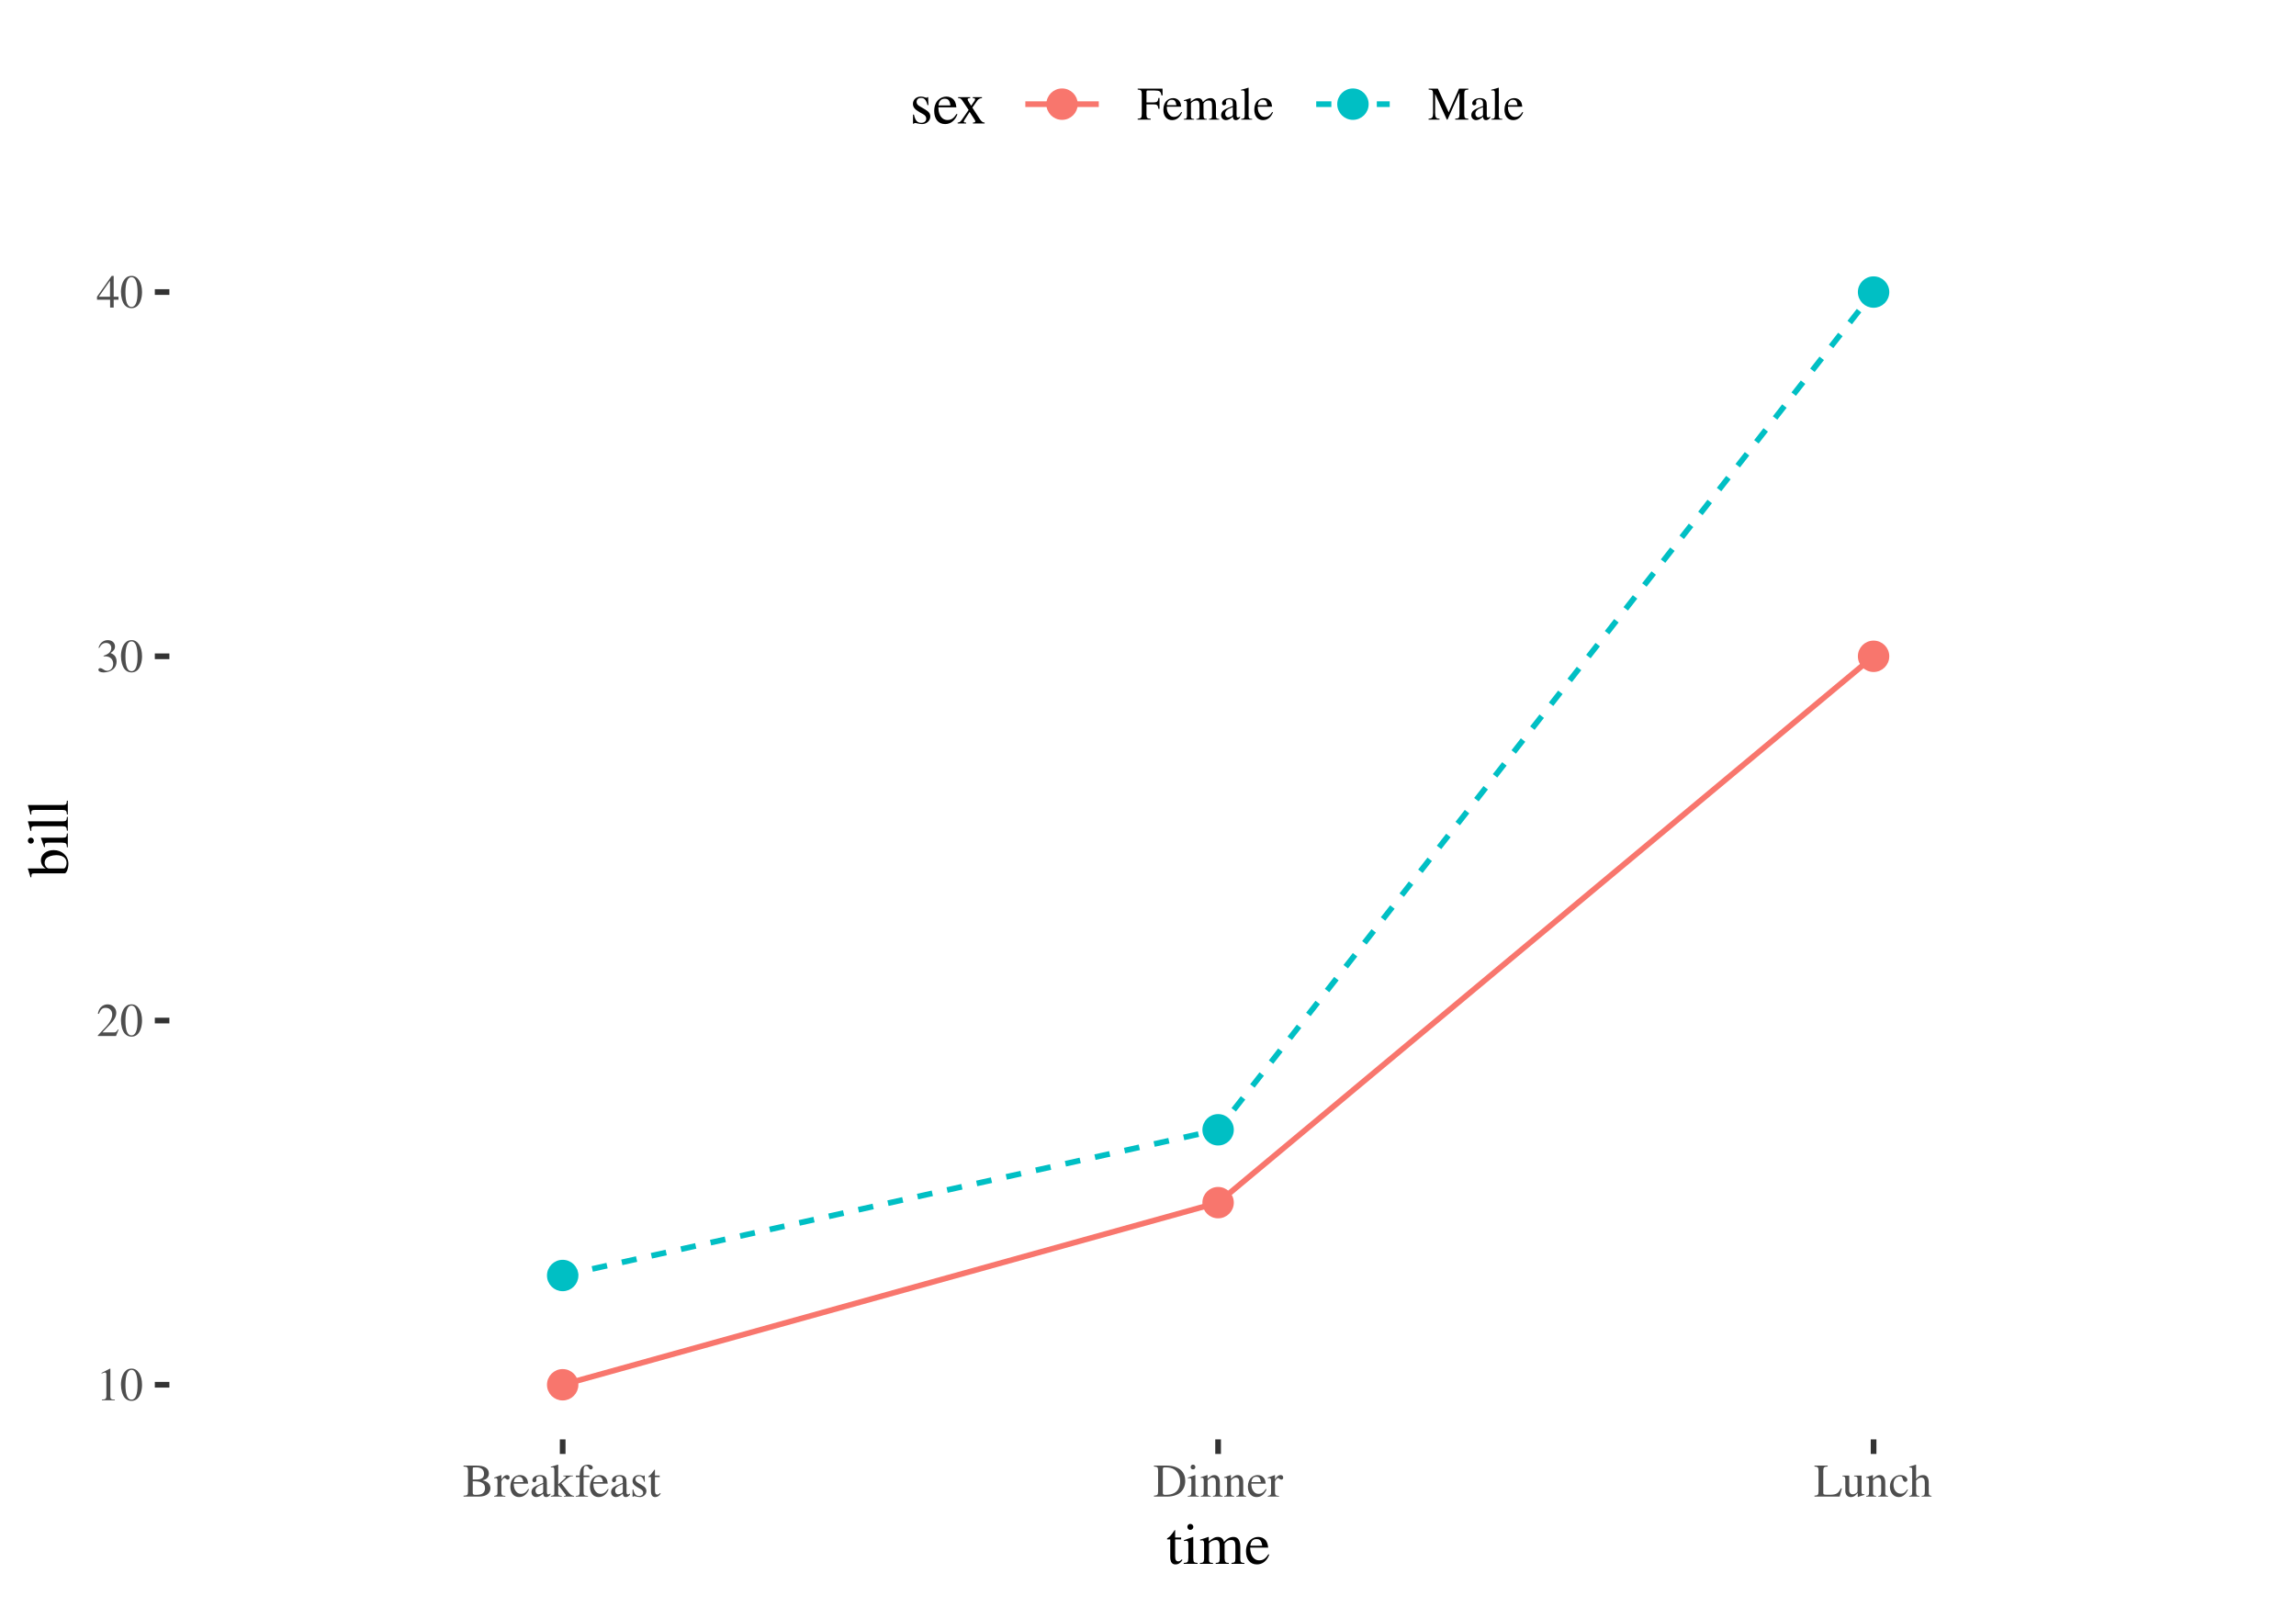
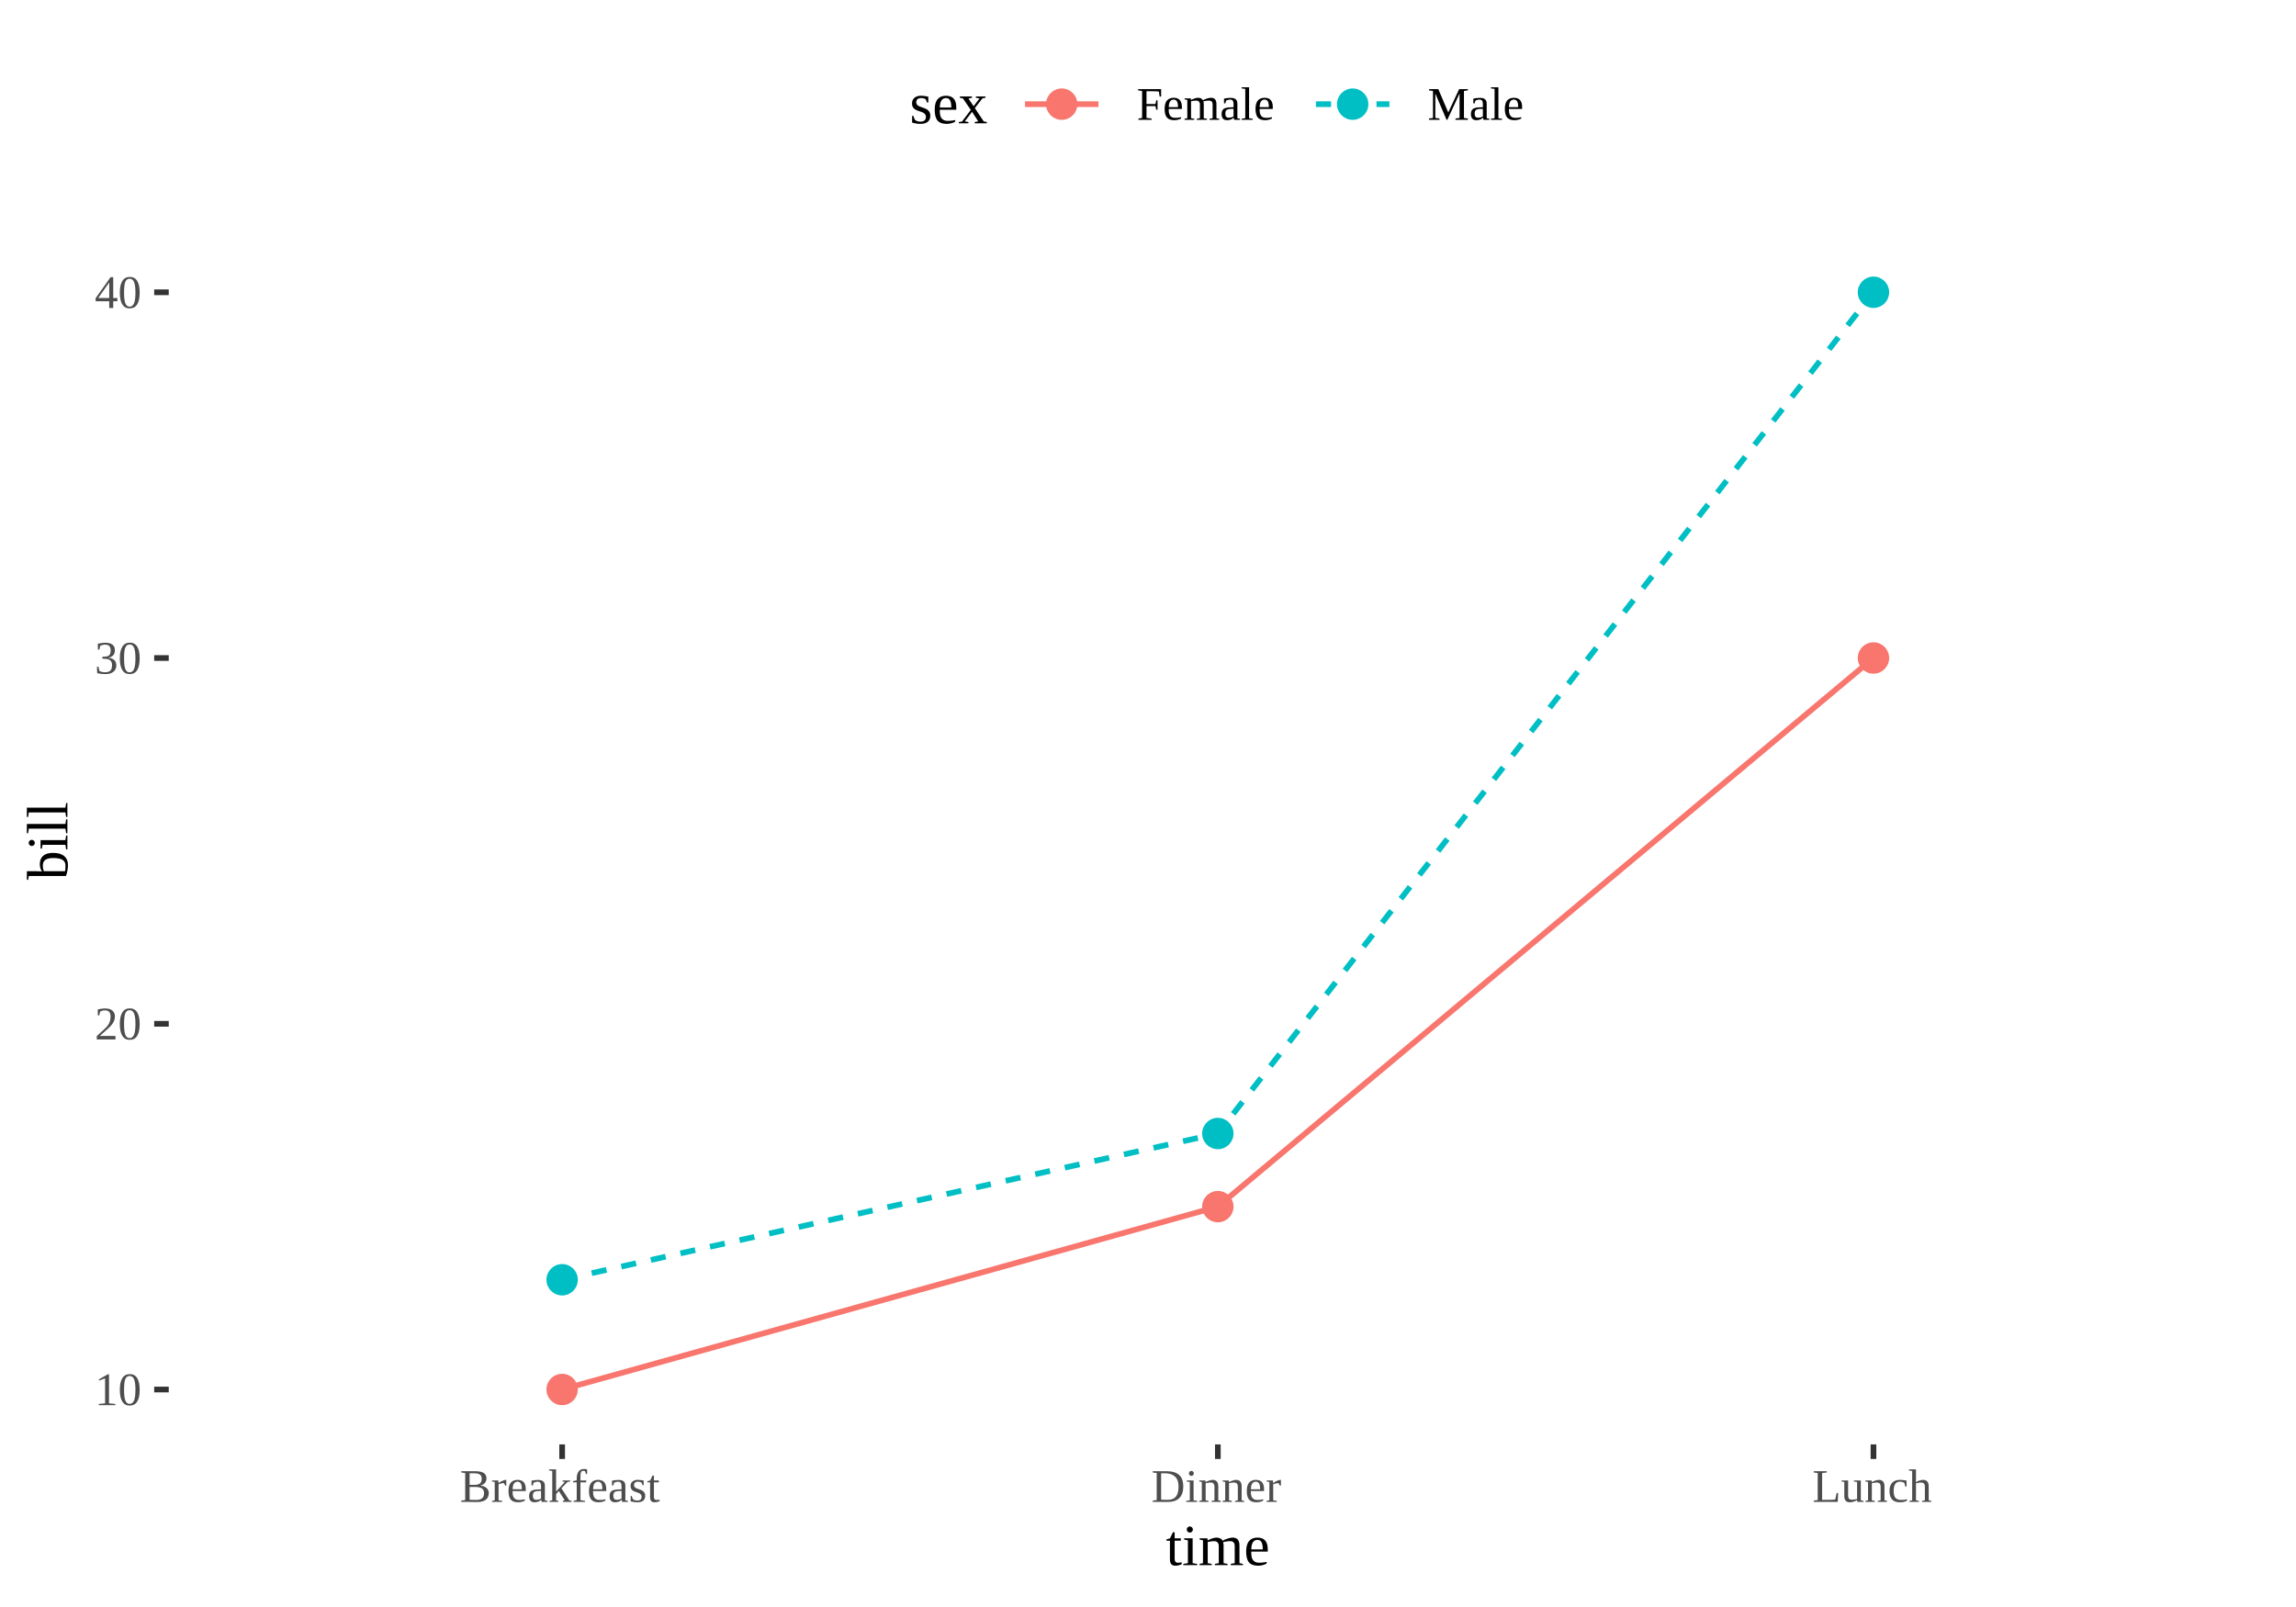
<svg xmlns="http://www.w3.org/2000/svg" viewBox="0 0 432.00 302.40">
  <defs>
    <style type="text/css">
-     line, polyline, path, rect, circle {
+     line, polyline, polygon, path, rect, circle {
      fill: none;
      stroke: #000000;
      stroke-linecap: round;
      stroke-linejoin: round;
      stroke-miterlimit: 10.00;
    }
  </style>
  </defs>
  <rect width="100%" height="100%" style="stroke: none; fill: #FFFFFF;" />
  <defs>
-     <clipPath id="cpMzEuODY4OXw0MjYuNTIxfDI3MC44Nnw0NC42Nzcz">
-       <rect x="31.87" y="44.68" width="394.65" height="226.18" />
+     <clipPath id="cpMzEuNzV8NDI2LjUyfDI3MS44MHw0NC42OA==">
+       <rect x="31.75" y="44.68" width="394.77" height="227.12" />
    </clipPath>
  </defs>
-   <polyline points="105.87,260.58 229.19,226.31 352.52,123.50 " style="stroke-width: 1.07; stroke: #F8766D; stroke-linecap: butt;" clip-path="url(#cpMzEuODY4OXw0MjYuNTIxfDI3MC44Nnw0NC42Nzcz)" />
-   <polyline points="105.87,240.02 229.19,212.60 352.52,54.96 " style="stroke-width: 1.07; stroke: #00BFC4; stroke-dasharray: 2.85,2.85; stroke-linecap: butt;" clip-path="url(#cpMzEuODY4OXw0MjYuNTIxfDI3MC44Nnw0NC42Nzcz)" />
-   <circle cx="105.87" cy="260.58" r="1.95pt" style="stroke-width: 0.71; stroke: #F8766D; fill: #F8766D;" clip-path="url(#cpMzEuODY4OXw0MjYuNTIxfDI3MC44Nnw0NC42Nzcz)" />
-   <circle cx="352.52" cy="123.50" r="1.95pt" style="stroke-width: 0.71; stroke: #F8766D; fill: #F8766D;" clip-path="url(#cpMzEuODY4OXw0MjYuNTIxfDI3MC44Nnw0NC42Nzcz)" />
-   <circle cx="229.19" cy="226.31" r="1.95pt" style="stroke-width: 0.71; stroke: #F8766D; fill: #F8766D;" clip-path="url(#cpMzEuODY4OXw0MjYuNTIxfDI3MC44Nnw0NC42Nzcz)" />
-   <circle cx="105.87" cy="240.02" r="1.95pt" style="stroke-width: 0.71; stroke: #00BFC4; fill: #00BFC4;" clip-path="url(#cpMzEuODY4OXw0MjYuNTIxfDI3MC44Nnw0NC42Nzcz)" />
-   <circle cx="352.52" cy="54.96" r="1.95pt" style="stroke-width: 0.71; stroke: #00BFC4; fill: #00BFC4;" clip-path="url(#cpMzEuODY4OXw0MjYuNTIxfDI3MC44Nnw0NC42Nzcz)" />
-   <circle cx="229.19" cy="212.60" r="1.95pt" style="stroke-width: 0.71; stroke: #00BFC4; fill: #00BFC4;" clip-path="url(#cpMzEuODY4OXw0MjYuNTIxfDI3MC44Nnw0NC42Nzcz)" />
+   <polyline points="105.77,261.47 229.14,227.06 352.50,123.82 " style="stroke-width: 1.07; stroke: #F8766D; stroke-linecap: butt;" clip-path="url(#cpMzEuNzV8NDI2LjUyfDI3MS44MHw0NC42OA==)" />
+   <polyline points="105.77,240.82 229.14,213.30 352.50,55.00 " style="stroke-width: 1.07; stroke: #00BFC4; stroke-dasharray: 2.85,2.85; stroke-linecap: butt;" clip-path="url(#cpMzEuNzV8NDI2LjUyfDI3MS44MHw0NC42OA==)" />
+   <circle cx="105.77" cy="261.47" r="1.95pt" style="stroke-width: 0.71; stroke: #F8766D; fill: #F8766D;" clip-path="url(#cpMzEuNzV8NDI2LjUyfDI3MS44MHw0NC42OA==)" />
+   <circle cx="352.50" cy="123.82" r="1.95pt" style="stroke-width: 0.71; stroke: #F8766D; fill: #F8766D;" clip-path="url(#cpMzEuNzV8NDI2LjUyfDI3MS44MHw0NC42OA==)" />
+   <circle cx="229.14" cy="227.06" r="1.95pt" style="stroke-width: 0.71; stroke: #F8766D; fill: #F8766D;" clip-path="url(#cpMzEuNzV8NDI2LjUyfDI3MS44MHw0NC42OA==)" />
+   <circle cx="105.77" cy="240.82" r="1.95pt" style="stroke-width: 0.71; stroke: #00BFC4; fill: #00BFC4;" clip-path="url(#cpMzEuNzV8NDI2LjUyfDI3MS44MHw0NC42OA==)" />
+   <circle cx="352.50" cy="55.00" r="1.95pt" style="stroke-width: 0.71; stroke: #00BFC4; fill: #00BFC4;" clip-path="url(#cpMzEuNzV8NDI2LjUyfDI3MS44MHw0NC42OA==)" />
+   <circle cx="229.14" cy="213.30" r="1.95pt" style="stroke-width: 0.71; stroke: #00BFC4; fill: #00BFC4;" clip-path="url(#cpMzEuNzV8NDI2LjUyfDI3MS44MHw0NC42OA==)" />
  <defs>
-     <clipPath id="cpMHw0MzJ8MzAyLjR8MA==">
+     <clipPath id="cpMC4wMHw0MzIuMDB8MzAyLjQwfDAuMDA=">
      <rect x="0.00" y="0.00" width="432.00" height="302.40" />
    </clipPath>
  </defs>
-   <g clip-path="url(#cpMHw0MzJ8MzAyLjR8MA==)">
-     <text x="18.14" y="263.49" style="font-size: 8.80px; fill: #4D4D4D; font-family: Nimbus Roman No9 L;" textLength="8.80px" lengthAdjust="spacingAndGlyphs">10</text>
+   <g clip-path="url(#cpMC4wMHw0MzIuMDB8MzAyLjQwfDAuMDA=)">
+     <text x="17.82" y="264.42" style="font-size: 8.80px; fill: #4D4D4D; font-family: Liberation Serif;" textLength="9.00px" lengthAdjust="spacingAndGlyphs">10</text>
  </g>
-   <g clip-path="url(#cpMHw0MzJ8MzAyLjR8MA==)">
-     <text x="18.14" y="194.95" style="font-size: 8.80px; fill: #4D4D4D; font-family: Nimbus Roman No9 L;" textLength="8.80px" lengthAdjust="spacingAndGlyphs">20</text>
+   <g clip-path="url(#cpMC4wMHw0MzIuMDB8MzAyLjQwfDAuMDA=)">
+     <text x="17.82" y="195.59" style="font-size: 8.80px; fill: #4D4D4D; font-family: Liberation Serif;" textLength="9.00px" lengthAdjust="spacingAndGlyphs">20</text>
  </g>
-   <g clip-path="url(#cpMHw0MzJ8MzAyLjR8MA==)">
-     <text x="18.14" y="126.41" style="font-size: 8.80px; fill: #4D4D4D; font-family: Nimbus Roman No9 L;" textLength="8.80px" lengthAdjust="spacingAndGlyphs">30</text>
+   <g clip-path="url(#cpMC4wMHw0MzIuMDB8MzAyLjQwfDAuMDA=)">
+     <text x="17.82" y="126.77" style="font-size: 8.80px; fill: #4D4D4D; font-family: Liberation Serif;" textLength="9.00px" lengthAdjust="spacingAndGlyphs">30</text>
  </g>
-   <g clip-path="url(#cpMHw0MzJ8MzAyLjR8MA==)">
-     <text x="18.14" y="57.87" style="font-size: 8.80px; fill: #4D4D4D; font-family: Nimbus Roman No9 L;" textLength="8.80px" lengthAdjust="spacingAndGlyphs">40</text>
+   <g clip-path="url(#cpMC4wMHw0MzIuMDB8MzAyLjQwfDAuMDA=)">
+     <text x="17.82" y="57.95" style="font-size: 8.80px; fill: #4D4D4D; font-family: Liberation Serif;" textLength="9.00px" lengthAdjust="spacingAndGlyphs">40</text>
  </g>
-   <polyline points="29.13,260.58 31.87,260.58 " style="stroke-width: 1.07; stroke: #333333; stroke-linecap: butt;" clip-path="url(#cpMHw0MzJ8MzAyLjR8MA==)" />
-   <polyline points="29.13,192.04 31.87,192.04 " style="stroke-width: 1.07; stroke: #333333; stroke-linecap: butt;" clip-path="url(#cpMHw0MzJ8MzAyLjR8MA==)" />
-   <polyline points="29.13,123.50 31.87,123.50 " style="stroke-width: 1.07; stroke: #333333; stroke-linecap: butt;" clip-path="url(#cpMHw0MzJ8MzAyLjR8MA==)" />
-   <polyline points="29.13,54.96 31.87,54.96 " style="stroke-width: 1.07; stroke: #333333; stroke-linecap: butt;" clip-path="url(#cpMHw0MzJ8MzAyLjR8MA==)" />
-   <polyline points="105.87,273.60 105.87,270.86 " style="stroke-width: 1.07; stroke: #333333; stroke-linecap: butt;" clip-path="url(#cpMHw0MzJ8MzAyLjR8MA==)" />
-   <polyline points="229.19,273.60 229.19,270.86 " style="stroke-width: 1.07; stroke: #333333; stroke-linecap: butt;" clip-path="url(#cpMHw0MzJ8MzAyLjR8MA==)" />
-   <polyline points="352.52,273.60 352.52,270.86 " style="stroke-width: 1.07; stroke: #333333; stroke-linecap: butt;" clip-path="url(#cpMHw0MzJ8MzAyLjR8MA==)" />
-   <g clip-path="url(#cpMHw0MzJ8MzAyLjR8MA==)">
-     <text x="87.06" y="281.62" style="font-size: 8.80px; fill: #4D4D4D; font-family: Nimbus Roman No9 L;" textLength="37.62px" lengthAdjust="spacingAndGlyphs">Breakfeast</text>
+   <polyline points="29.01,261.47 31.75,261.47 " style="stroke-width: 1.07; stroke: #333333; stroke-linecap: butt;" clip-path="url(#cpMC4wMHw0MzIuMDB8MzAyLjQwfDAuMDA=)" />
+   <polyline points="29.01,192.65 31.75,192.65 " style="stroke-width: 1.07; stroke: #333333; stroke-linecap: butt;" clip-path="url(#cpMC4wMHw0MzIuMDB8MzAyLjQwfDAuMDA=)" />
+   <polyline points="29.01,123.82 31.75,123.82 " style="stroke-width: 1.07; stroke: #333333; stroke-linecap: butt;" clip-path="url(#cpMC4wMHw0MzIuMDB8MzAyLjQwfDAuMDA=)" />
+   <polyline points="29.01,55.00 31.75,55.00 " style="stroke-width: 1.07; stroke: #333333; stroke-linecap: butt;" clip-path="url(#cpMC4wMHw0MzIuMDB8MzAyLjQwfDAuMDA=)" />
+   <polyline points="105.77,274.54 105.77,271.80 " style="stroke-width: 1.07; stroke: #333333; stroke-linecap: butt;" clip-path="url(#cpMC4wMHw0MzIuMDB8MzAyLjQwfDAuMDA=)" />
+   <polyline points="229.14,274.54 229.14,271.80 " style="stroke-width: 1.07; stroke: #333333; stroke-linecap: butt;" clip-path="url(#cpMC4wMHw0MzIuMDB8MzAyLjQwfDAuMDA=)" />
+   <polyline points="352.50,274.54 352.50,271.80 " style="stroke-width: 1.07; stroke: #333333; stroke-linecap: butt;" clip-path="url(#cpMC4wMHw0MzIuMDB8MzAyLjQwfDAuMDA=)" />
+   <g clip-path="url(#cpMC4wMHw0MzIuMDB8MzAyLjQwfDAuMDA=)">
+     <text x="86.53" y="282.62" style="font-size: 8.80px; fill: #4D4D4D; font-family: Liberation Serif;" textLength="38.48px" lengthAdjust="spacingAndGlyphs">Breakfeast</text>
  </g>
-   <g clip-path="url(#cpMHw0MzJ8MzAyLjR8MA==)">
-     <text x="216.98" y="281.62" style="font-size: 8.80px; fill: #4D4D4D; font-family: Nimbus Roman No9 L;" textLength="24.43px" lengthAdjust="spacingAndGlyphs">Dinner</text>
+   <g clip-path="url(#cpMC4wMHw0MzIuMDB8MzAyLjQwfDAuMDA=)">
+     <text x="216.64" y="282.62" style="font-size: 8.80px; fill: #4D4D4D; font-family: Liberation Serif;" textLength="24.99px" lengthAdjust="spacingAndGlyphs">Dinner</text>
  </g>
-   <g clip-path="url(#cpMHw0MzJ8MzAyLjR8MA==)">
-     <text x="341.29" y="281.62" style="font-size: 8.80px; fill: #4D4D4D; font-family: Nimbus Roman No9 L;" textLength="22.48px" lengthAdjust="spacingAndGlyphs">Lunch</text>
+   <g clip-path="url(#cpMC4wMHw0MzIuMDB8MzAyLjQwfDAuMDA=)">
+     <text x="341.01" y="282.62" style="font-size: 8.80px; fill: #4D4D4D; font-family: Liberation Serif;" textLength="22.99px" lengthAdjust="spacingAndGlyphs">Lunch</text>
  </g>
-   <g clip-path="url(#cpMHw0MzJ8MzAyLjR8MA==)">
-     <text x="219.42" y="294.28" style="font-size: 11.00px; font-family: Nimbus Roman No9 L;" textLength="19.56px" lengthAdjust="spacingAndGlyphs">time</text>
+   <g clip-path="url(#cpMC4wMHw0MzIuMDB8MzAyLjQwfDAuMDA=)">
+     <text x="219.36" y="294.52" style="font-size: 11.00px; font-family: Liberation Serif;" textLength="19.55px" lengthAdjust="spacingAndGlyphs">time</text>
  </g>
-   <g clip-path="url(#cpMHw0MzJ8MzAyLjR8MA==)">
-     <text transform="translate(12.76,165.11) rotate(-90)" style="font-size: 11.00px; font-family: Nimbus Roman No9 L;" textLength="14.67px" lengthAdjust="spacingAndGlyphs">bill</text>
+   <g clip-path="url(#cpMC4wMHw0MzIuMDB8MzAyLjQwfDAuMDA=)">
+     <text transform="translate(12.68,165.57) rotate(-90)" style="font-size: 11.00px; font-family: Liberation Serif;" textLength="14.67px" lengthAdjust="spacingAndGlyphs">bill</text>
  </g>
-   <g clip-path="url(#cpMHw0MzJ8MzAyLjR8MA==)">
-     <text x="171.21" y="23.24" style="font-size: 11.00px; font-family: Nimbus Roman No9 L;" textLength="14.66px" lengthAdjust="spacingAndGlyphs">sex</text>
+   <g clip-path="url(#cpMC4wMHw0MzIuMDB8MzAyLjQwfDAuMDA=)">
+     <text x="171.15" y="23.20" style="font-size: 11.00px; font-family: Liberation Serif;" textLength="14.66px" lengthAdjust="spacingAndGlyphs">sex</text>
  </g>
-   <line x1="192.92" y1="19.60" x2="206.74" y2="19.60" style="stroke-width: 1.07; stroke: #F8766D; stroke-linecap: butt;" clip-path="url(#cpMHw0MzJ8MzAyLjR8MA==)" />
-   <circle cx="199.83" cy="19.60" r="1.95pt" style="stroke-width: 0.71; stroke: #F8766D; fill: #F8766D;" clip-path="url(#cpMHw0MzJ8MzAyLjR8MA==)" />
-   <line x1="247.65" y1="19.60" x2="261.48" y2="19.60" style="stroke-width: 1.07; stroke: #00BFC4; stroke-dasharray: 2.85,2.85; stroke-linecap: butt;" clip-path="url(#cpMHw0MzJ8MzAyLjR8MA==)" />
-   <circle cx="254.56" cy="19.60" r="1.95pt" style="stroke-width: 0.71; stroke: #00BFC4; fill: #00BFC4;" clip-path="url(#cpMHw0MzJ8MzAyLjR8MA==)" />
-   <g clip-path="url(#cpMHw0MzJ8MzAyLjR8MA==)">
-     <text x="213.95" y="22.51" style="font-size: 8.80px; font-family: Nimbus Roman No9 L;" textLength="25.90px" lengthAdjust="spacingAndGlyphs">Female</text>
+   <line x1="192.86" y1="19.60" x2="206.68" y2="19.60" style="stroke-width: 1.07; stroke: #F8766D; stroke-linecap: butt;" clip-path="url(#cpMC4wMHw0MzIuMDB8MzAyLjQwfDAuMDA=)" />
+   <circle cx="199.77" cy="19.60" r="1.95pt" style="stroke-width: 0.71; stroke: #F8766D; fill: #F8766D;" clip-path="url(#cpMC4wMHw0MzIuMDB8MzAyLjQwfDAuMDA=)" />
+   <line x1="247.59" y1="19.60" x2="261.42" y2="19.60" style="stroke-width: 1.07; stroke: #00BFC4; stroke-dasharray: 2.85,2.85; stroke-linecap: butt;" clip-path="url(#cpMC4wMHw0MzIuMDB8MzAyLjQwfDAuMDA=)" />
+   <circle cx="254.51" cy="19.60" r="1.95pt" style="stroke-width: 0.71; stroke: #00BFC4; fill: #00BFC4;" clip-path="url(#cpMC4wMHw0MzIuMDB8MzAyLjQwfDAuMDA=)" />
+   <g clip-path="url(#cpMC4wMHw0MzIuMDB8MzAyLjQwfDAuMDA=)">
+     <text x="213.89" y="22.54" style="font-size: 8.80px; font-family: Liberation Serif;" textLength="26.49px" lengthAdjust="spacingAndGlyphs">Female</text>
  </g>
-   <g clip-path="url(#cpMHw0MzJ8MzAyLjR8MA==)">
-     <text x="268.68" y="22.51" style="font-size: 8.80px; font-family: Nimbus Roman No9 L;" textLength="18.08px" lengthAdjust="spacingAndGlyphs">Male</text>
+   <g clip-path="url(#cpMC4wMHw0MzIuMDB8MzAyLjQwfDAuMDA=)">
+     <text x="268.62" y="22.54" style="font-size: 8.80px; font-family: Liberation Serif;" textLength="18.49px" lengthAdjust="spacingAndGlyphs">Male</text>
  </g>
</svg>
